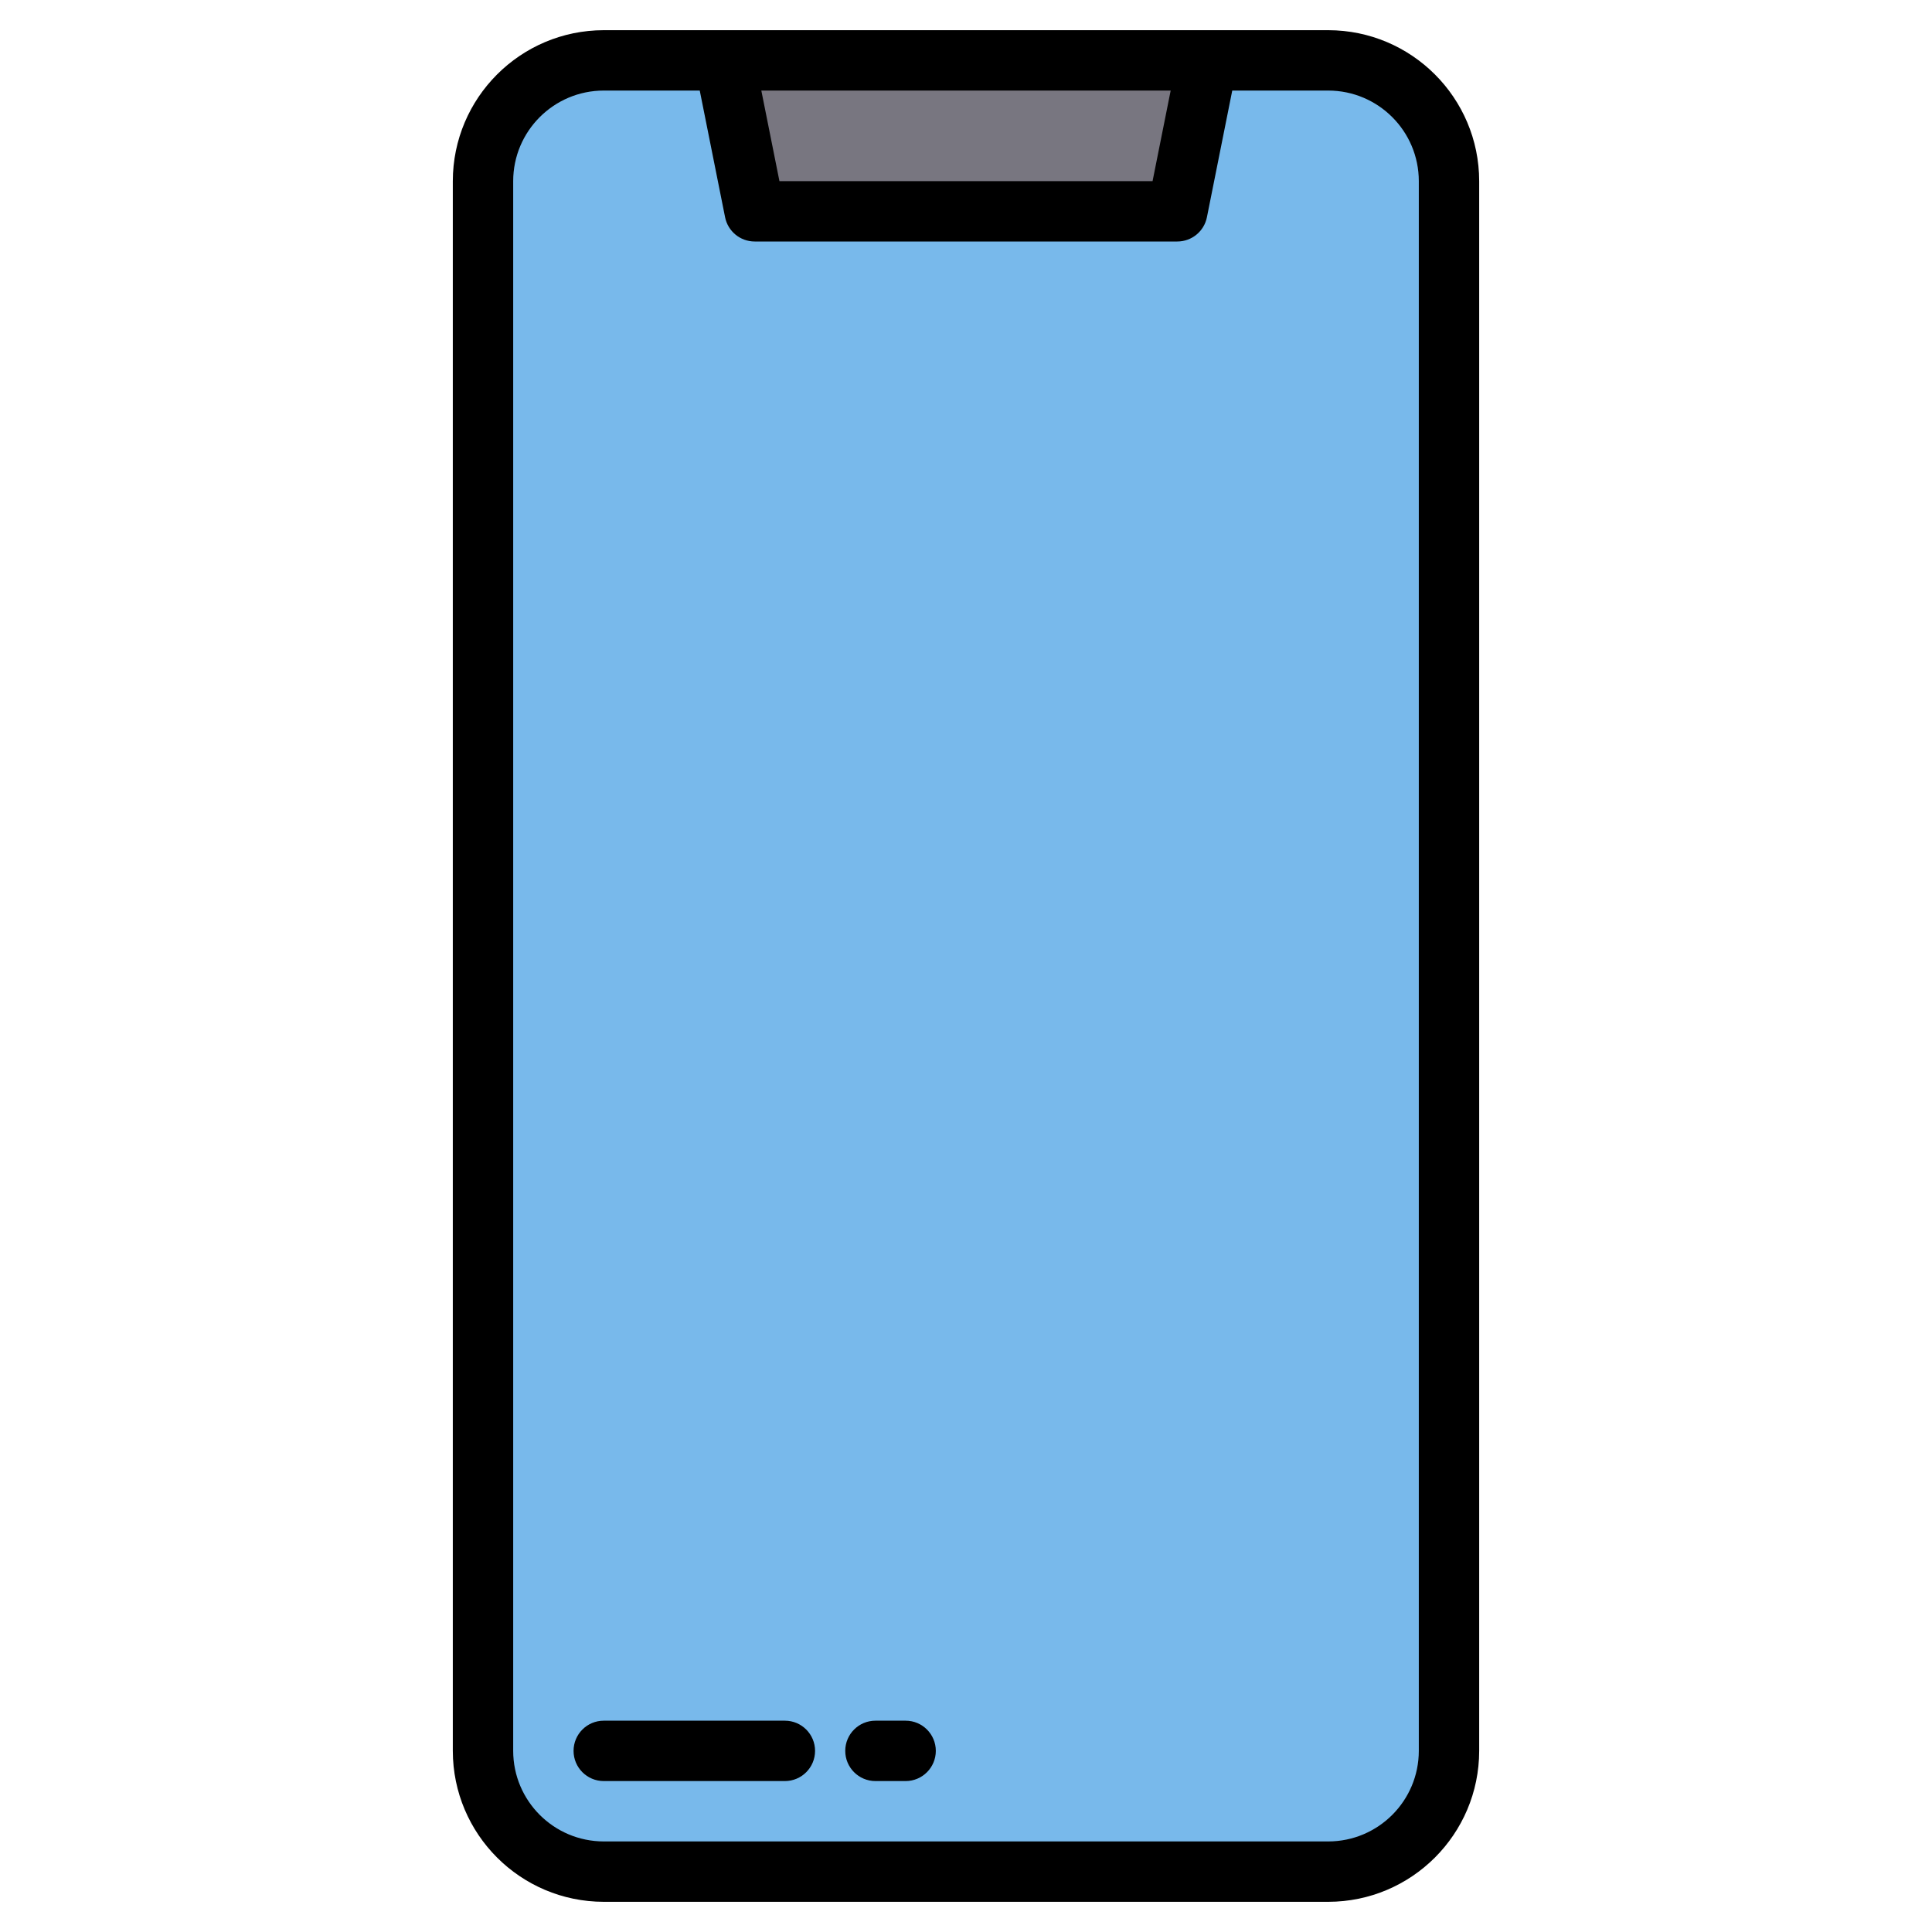
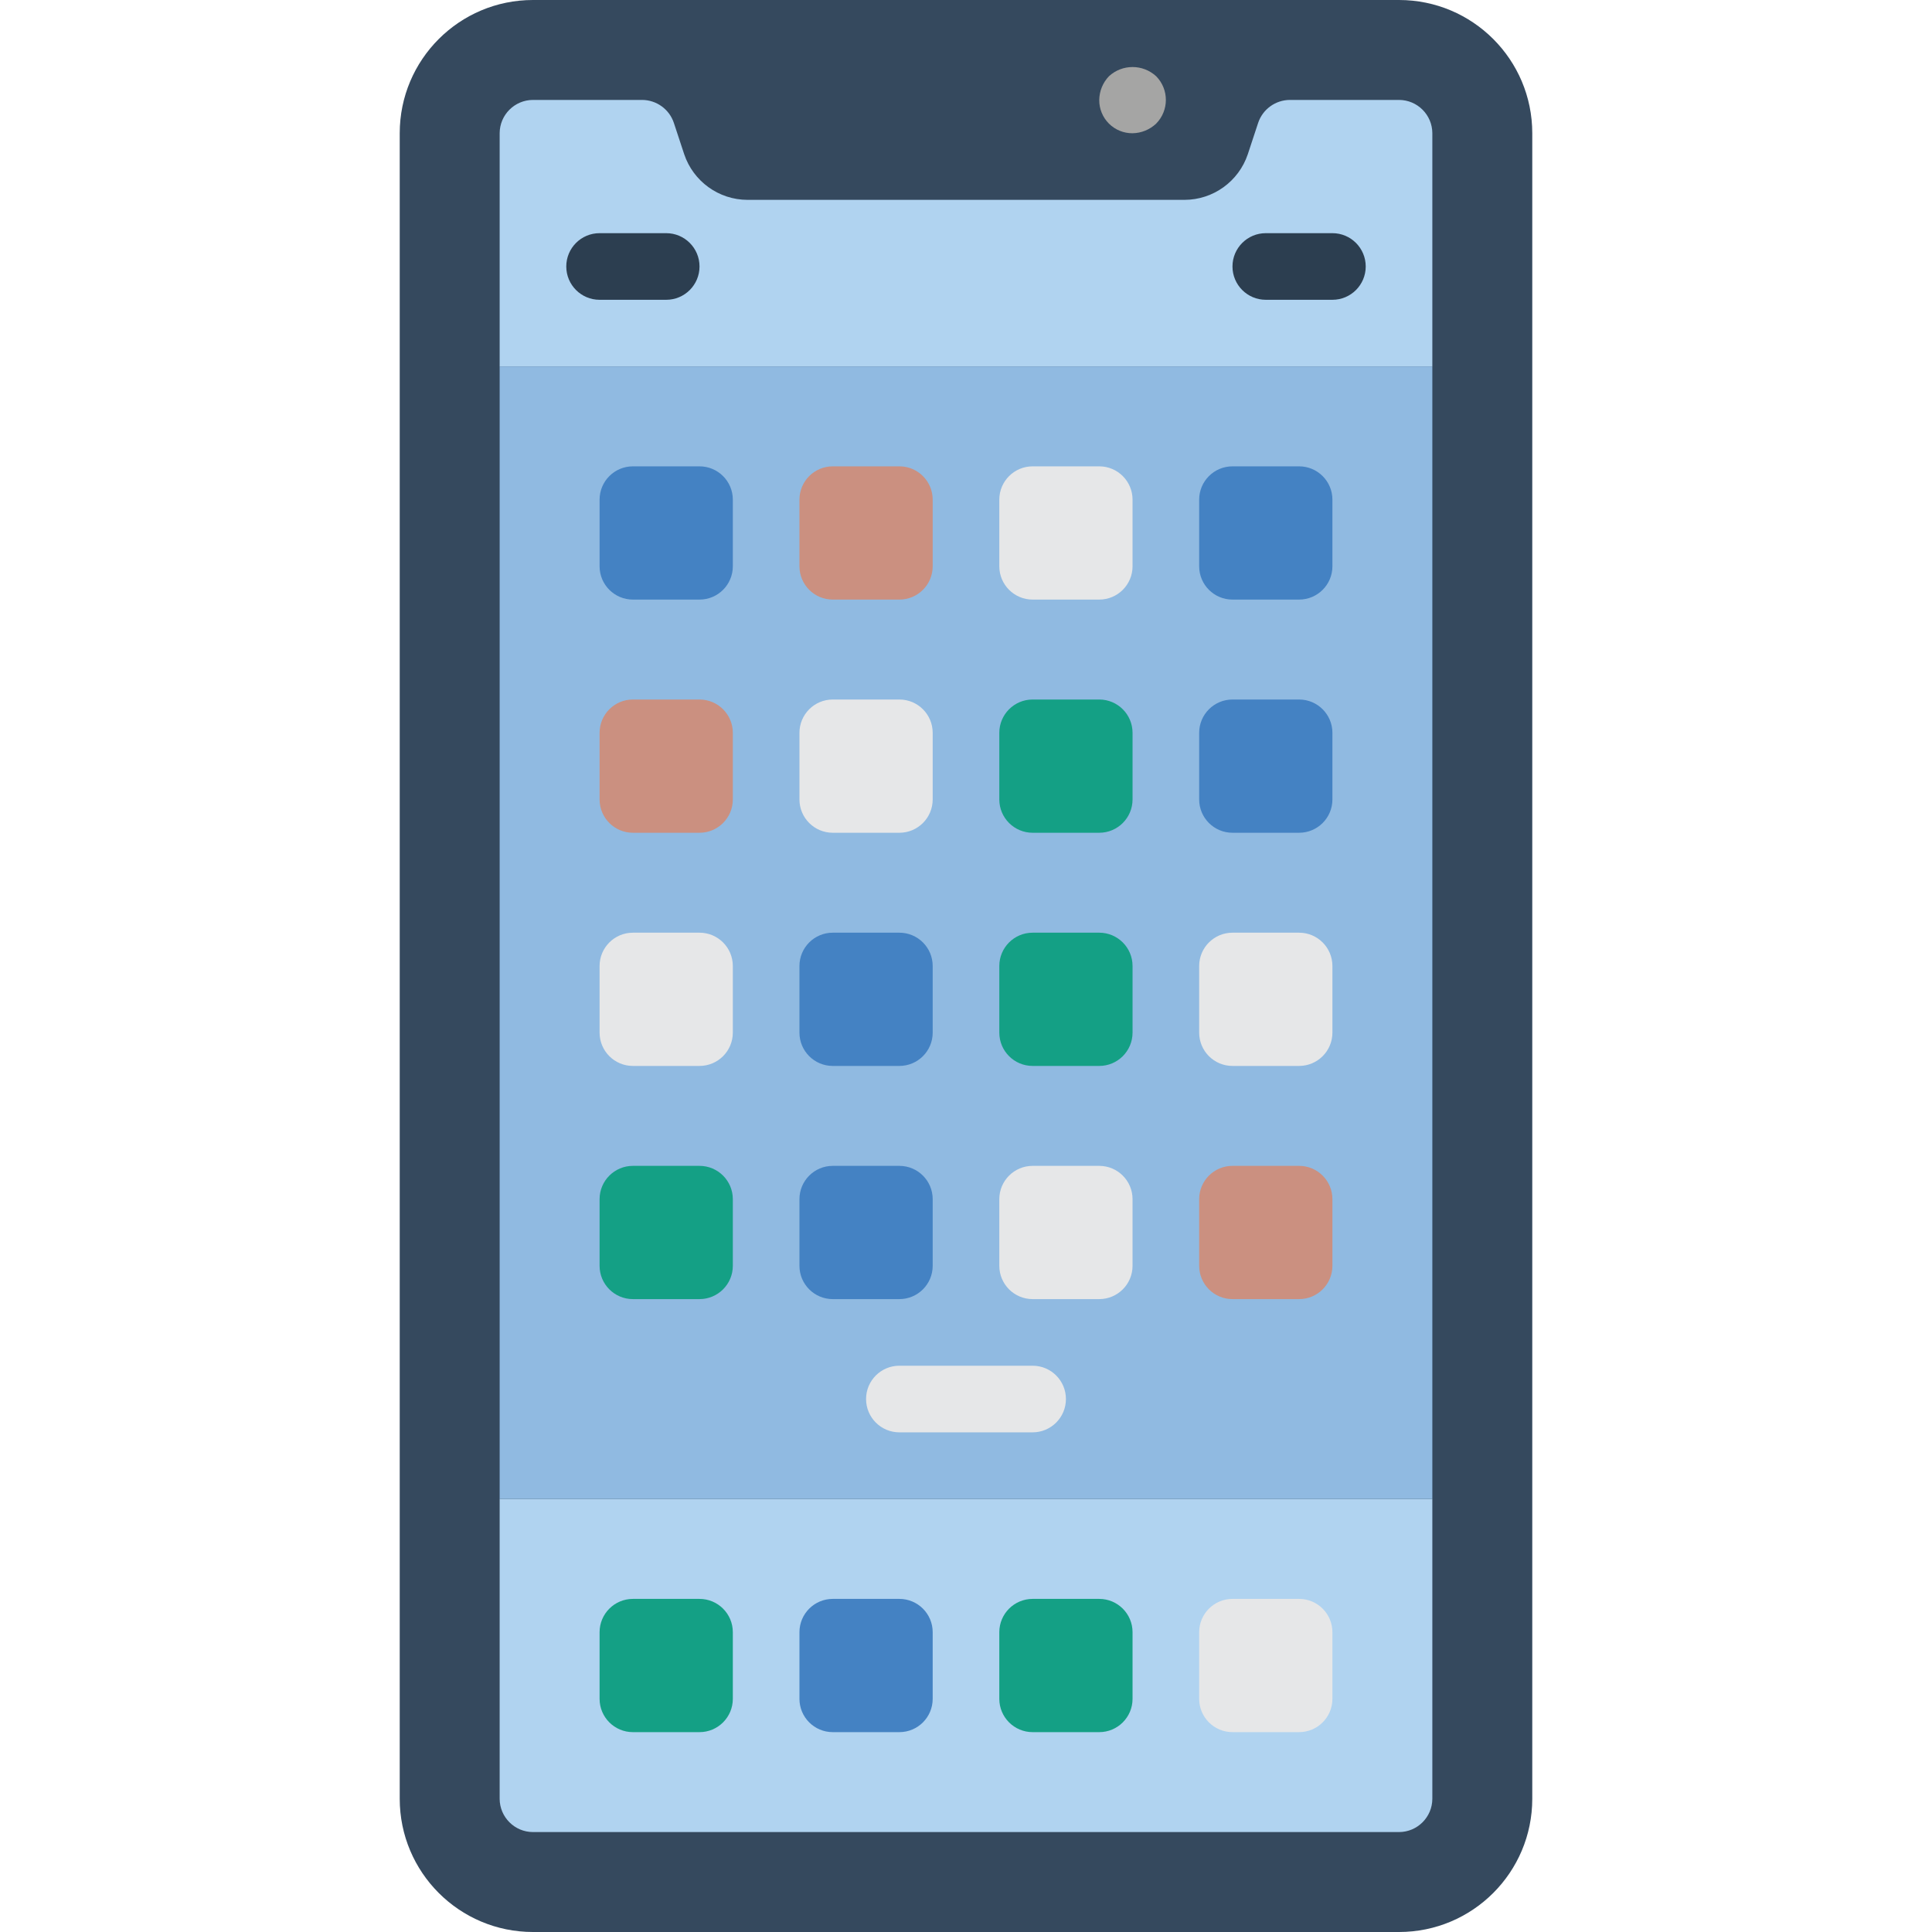
- <svg xmlns="http://www.w3.org/2000/svg" height="512" viewBox="0 0 512 512" width="512">
-   <g id="Smartphone">
-     <rect fill="#78b9eb" height="480" rx="32" width="256" x="128" y="18" />
-     <path d="m312 58h-112l-8-40h128z" fill="#787680" />
-     <path d="m352 8h-192a40.045 40.045 0 0 0 -40 40v416a40.045 40.045 0 0 0 40 40h192a40.045 40.045 0 0 0 40-40v-416a40.045 40.045 0 0 0 -40-40zm-41.758 16-4.8 24h-98.883l-4.8-24zm65.758 440a24.027 24.027 0 0 1 -24 24h-192a24.027 24.027 0 0 1 -24-24v-416a24.027 24.027 0 0 1 24-24h25.441l6.714 33.569a8 8 0 0 0 7.845 6.431h112a8 8 0 0 0 7.845-6.431l6.714-33.569h25.441a24.027 24.027 0 0 1 24 24z" />
-     <path d="m208 456h-48a8 8 0 0 0 0 16h48a8 8 0 0 0 0-16z" />
-     <path d="m240 456h-8a8 8 0 0 0 0 16h8a8 8 0 0 0 0-16z" />
+ <svg xmlns="http://www.w3.org/2000/svg" version="1.1" id="Capa_1" x="0px" y="0px" viewBox="0 0 512 512" style="enable-background:new 0 0 512 512;" xml:space="preserve">
+   <g>
+     <path style="fill:#35495E;" d="M141.241,0h229.517c19.501,0,35.31,15.809,35.31,35.31V476.69c0,19.501-15.809,35.31-35.31,35.31   H141.241c-19.501,0-35.31-15.809-35.31-35.31V35.31C105.931,15.809,121.74,0,141.241,0z" />
+     <g>
+       <path style="fill:#B0D3F0;" d="M379.586,35.31v61.793H132.414V35.31c0.015-4.869,3.958-8.813,8.828-8.828h28.954    c3.81,0.028,7.181,2.476,8.386,6.091l2.737,8.298c2.42,7.21,9.167,12.075,16.772,12.094h115.818    c7.605-0.019,14.352-4.884,16.772-12.094l2.737-8.298c1.205-3.615,4.576-6.063,8.386-6.091h28.954    C375.628,26.497,379.572,30.441,379.586,35.31z" />
+       <path style="fill:#B0D3F0;" d="M379.586,397.241v79.448c-0.015,4.869-3.958,8.813-8.828,8.828H141.241    c-4.869-0.015-8.813-3.958-8.828-8.828v-79.448H379.586z" />
+     </g>
+     <rect x="132.414" y="97.103" style="fill:#90BAE1;" width="247.172" height="300.138" />
+     <path style="fill:#A5A5A4;" d="M300.138,35.31c-2.348,0.023-4.607-0.9-6.267-2.56c-1.66-1.66-2.583-3.919-2.56-6.267   c0.033-2.337,0.947-4.576,2.56-6.268c3.539-3.267,8.995-3.267,12.534,0c3.414,3.481,3.414,9.054,0,12.534   C304.712,34.36,302.474,35.275,300.138,35.31z" />
+     <path style="fill:#14A085;" d="M167.724,423.724h17.655c4.875,0,8.828,3.952,8.828,8.828v17.655c0,4.875-3.952,8.828-8.828,8.828   h-17.655c-4.875,0-8.828-3.952-8.828-8.828v-17.655C158.897,427.676,162.849,423.724,167.724,423.724z" />
+     <path style="fill:#4482C3;" d="M220.69,423.724h17.655c4.875,0,8.828,3.952,8.828,8.828v17.655c0,4.875-3.952,8.828-8.828,8.828   H220.69c-4.875,0-8.828-3.952-8.828-8.828v-17.655C211.862,427.676,215.814,423.724,220.69,423.724z" />
+     <path style="fill:#14A085;" d="M273.655,423.724h17.655c4.875,0,8.828,3.952,8.828,8.828v17.655c0,4.875-3.952,8.828-8.828,8.828   h-17.655c-4.875,0-8.828-3.952-8.828-8.828v-17.655C264.828,427.676,268.78,423.724,273.655,423.724z" />
+     <path style="fill:#E6E7E8;" d="M326.621,423.724h17.655c4.875,0,8.828,3.952,8.828,8.828v17.655c0,4.875-3.952,8.828-8.828,8.828   h-17.655c-4.875,0-8.828-3.952-8.828-8.828v-17.655C317.793,427.676,321.745,423.724,326.621,423.724z" />
+     <path style="fill:#4482C3;" d="M167.724,123.586h17.655c4.875,0,8.828,3.952,8.828,8.828v17.655c0,4.875-3.952,8.828-8.828,8.828   h-17.655c-4.875,0-8.828-3.952-8.828-8.828v-17.655C158.897,127.538,162.849,123.586,167.724,123.586z" />
+     <path style="fill:#CB9080;" d="M220.69,123.586h17.655c4.875,0,8.828,3.952,8.828,8.828v17.655c0,4.875-3.952,8.828-8.828,8.828   H220.69c-4.875,0-8.828-3.952-8.828-8.828v-17.655C211.862,127.538,215.814,123.586,220.69,123.586z" />
+     <path style="fill:#E6E7E8;" d="M273.655,123.586h17.655c4.875,0,8.828,3.952,8.828,8.828v17.655c0,4.875-3.952,8.828-8.828,8.828   h-17.655c-4.875,0-8.828-3.952-8.828-8.828v-17.655C264.828,127.538,268.78,123.586,273.655,123.586z" />
+     <path style="fill:#4482C3;" d="M326.621,123.586h17.655c4.875,0,8.828,3.952,8.828,8.828v17.655c0,4.875-3.952,8.828-8.828,8.828   h-17.655c-4.875,0-8.828-3.952-8.828-8.828v-17.655C317.793,127.538,321.745,123.586,326.621,123.586z" />
+     <path style="fill:#CB9080;" d="M167.724,185.379h17.655c4.875,0,8.828,3.952,8.828,8.828v17.655c0,4.875-3.952,8.828-8.828,8.828   h-17.655c-4.875,0-8.828-3.952-8.828-8.828v-17.655C158.897,189.332,162.849,185.379,167.724,185.379z" />
+     <path style="fill:#E6E7E8;" d="M220.69,185.379h17.655c4.875,0,8.828,3.952,8.828,8.828v17.655c0,4.875-3.952,8.828-8.828,8.828   H220.69c-4.875,0-8.828-3.952-8.828-8.828v-17.655C211.862,189.332,215.814,185.379,220.69,185.379z" />
+     <path style="fill:#14A085;" d="M273.655,185.379h17.655c4.875,0,8.828,3.952,8.828,8.828v17.655c0,4.875-3.952,8.828-8.828,8.828   h-17.655c-4.875,0-8.828-3.952-8.828-8.828v-17.655C264.828,189.332,268.78,185.379,273.655,185.379z" />
+     <path style="fill:#4482C3;" d="M326.621,185.379h17.655c4.875,0,8.828,3.952,8.828,8.828v17.655c0,4.875-3.952,8.828-8.828,8.828   h-17.655c-4.875,0-8.828-3.952-8.828-8.828v-17.655C317.793,189.332,321.745,185.379,326.621,185.379z" />
+     <path style="fill:#E6E7E8;" d="M167.724,247.172h17.655c4.875,0,8.828,3.952,8.828,8.828v17.655c0,4.875-3.952,8.828-8.828,8.828   h-17.655c-4.875,0-8.828-3.952-8.828-8.828V256C158.897,251.125,162.849,247.172,167.724,247.172z" />
+     <path style="fill:#4482C3;" d="M220.69,247.172h17.655c4.875,0,8.828,3.952,8.828,8.828v17.655c0,4.875-3.952,8.828-8.828,8.828   H220.69c-4.875,0-8.828-3.952-8.828-8.828V256C211.862,251.125,215.814,247.172,220.69,247.172z" />
+     <path style="fill:#14A085;" d="M273.655,247.172h17.655c4.875,0,8.828,3.952,8.828,8.828v17.655c0,4.875-3.952,8.828-8.828,8.828   h-17.655c-4.875,0-8.828-3.952-8.828-8.828V256C264.828,251.125,268.78,247.172,273.655,247.172z" />
+     <path style="fill:#E6E7E8;" d="M326.621,247.172h17.655c4.875,0,8.828,3.952,8.828,8.828v17.655c0,4.875-3.952,8.828-8.828,8.828   h-17.655c-4.875,0-8.828-3.952-8.828-8.828V256C317.793,251.125,321.745,247.172,326.621,247.172z" />
+     <path style="fill:#14A085;" d="M167.724,308.966h17.655c4.875,0,8.828,3.952,8.828,8.828v17.655c0,4.875-3.952,8.828-8.828,8.828   h-17.655c-4.875,0-8.828-3.952-8.828-8.828v-17.655C158.897,312.918,162.849,308.966,167.724,308.966z" />
+     <path style="fill:#4482C3;" d="M220.69,308.966h17.655c4.875,0,8.828,3.952,8.828,8.828v17.655c0,4.875-3.952,8.828-8.828,8.828   H220.69c-4.875,0-8.828-3.952-8.828-8.828v-17.655C211.862,312.918,215.814,308.966,220.69,308.966z" />
+     <path style="fill:#E6E7E8;" d="M273.655,308.966h17.655c4.875,0,8.828,3.952,8.828,8.828v17.655c0,4.875-3.952,8.828-8.828,8.828   h-17.655c-4.875,0-8.828-3.952-8.828-8.828v-17.655C264.828,312.918,268.78,308.966,273.655,308.966z" />
+     <path style="fill:#CB9080;" d="M326.621,308.966h17.655c4.875,0,8.828,3.952,8.828,8.828v17.655c0,4.875-3.952,8.828-8.828,8.828   h-17.655c-4.875,0-8.828-3.952-8.828-8.828v-17.655C317.793,312.918,321.745,308.966,326.621,308.966z" />
+     <path style="fill:#E6E7E8;" d="M273.655,379.586h-35.31c-4.875,0-8.828-3.952-8.828-8.828s3.952-8.828,8.828-8.828h35.31   c4.875,0,8.828,3.952,8.828,8.828S278.531,379.586,273.655,379.586z" />
+     <g>
+       <path style="fill:#2C3E50;" d="M176.552,79.448h-17.655c-4.875,0-8.828-3.952-8.828-8.828s3.952-8.828,8.828-8.828h17.655    c4.875,0,8.828,3.952,8.828,8.828S181.427,79.448,176.552,79.448z" />
+       <path style="fill:#2C3E50;" d="M353.103,79.448h-17.655c-4.875,0-8.828-3.952-8.828-8.828s3.952-8.828,8.828-8.828h17.655    c4.875,0,8.828,3.952,8.828,8.828S357.979,79.448,353.103,79.448z" />
+     </g>
  </g>
+   <g>
+ </g>
+   <g>
+ </g>
+   <g>
+ </g>
+   <g>
+ </g>
+   <g>
+ </g>
+   <g>
+ </g>
+   <g>
+ </g>
+   <g>
+ </g>
+   <g>
+ </g>
+   <g>
+ </g>
+   <g>
+ </g>
+   <g>
+ </g>
+   <g>
+ </g>
+   <g>
+ </g>
+   <g>
+ </g>
</svg>
